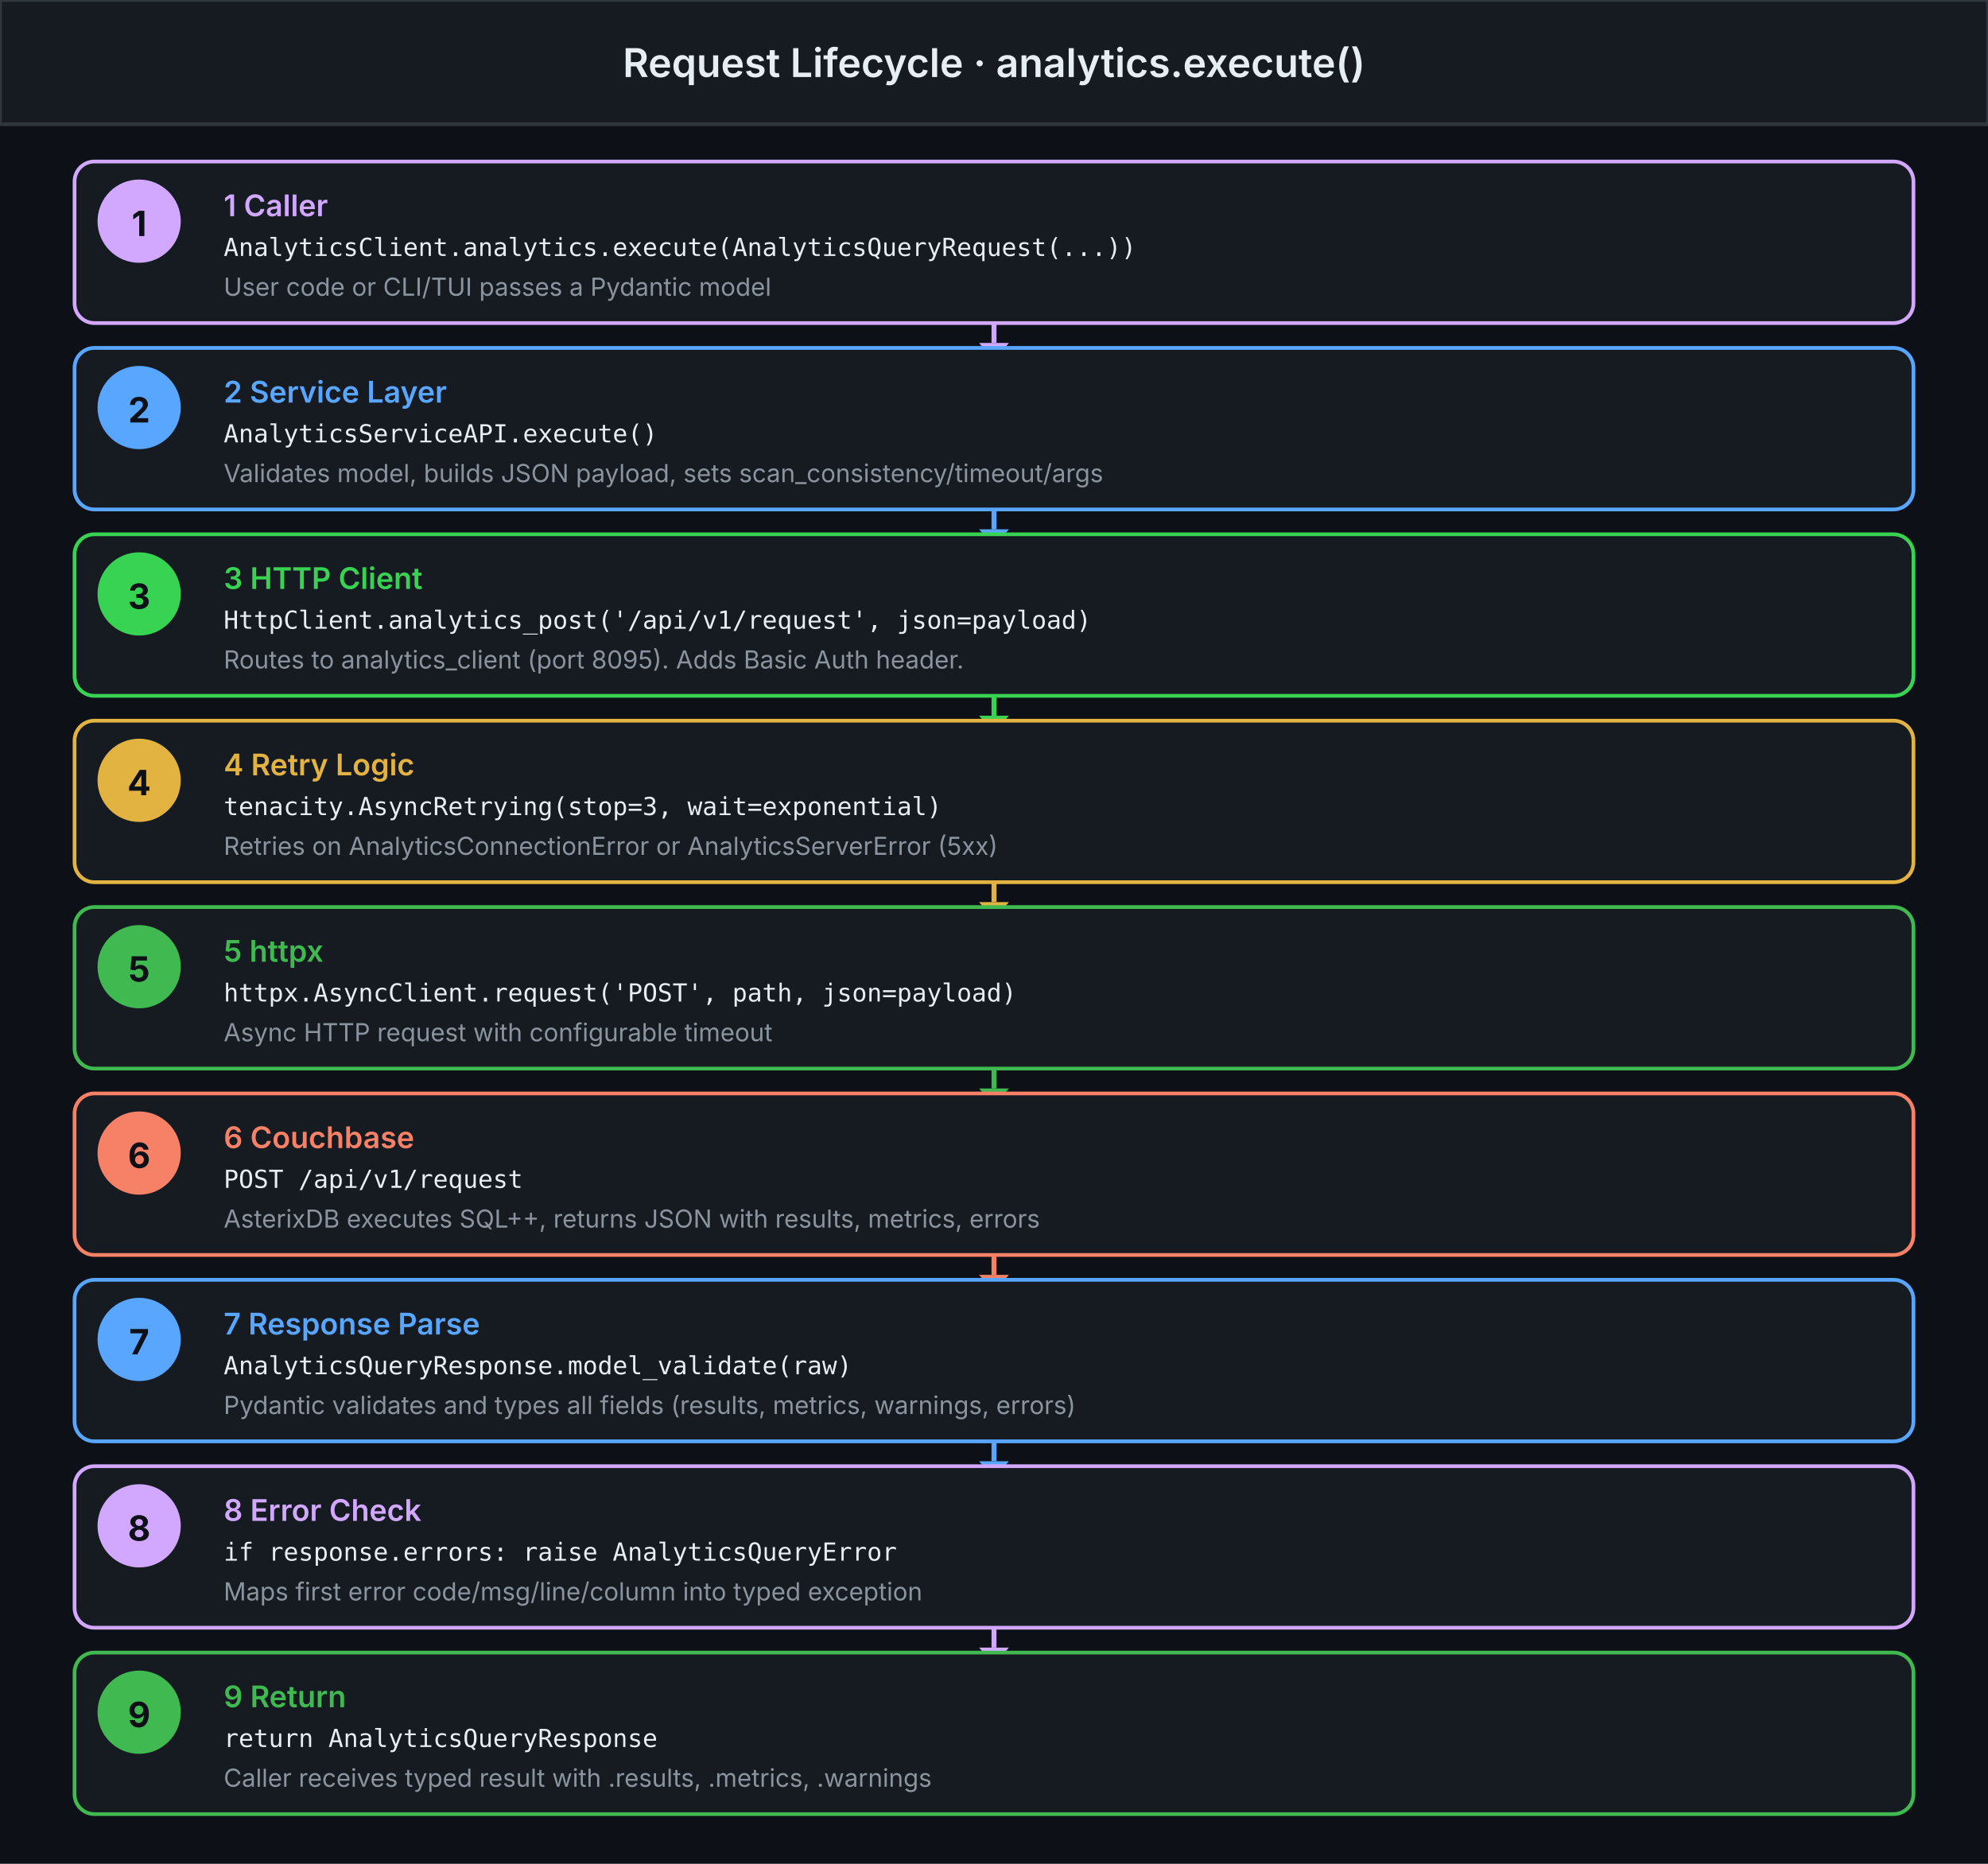
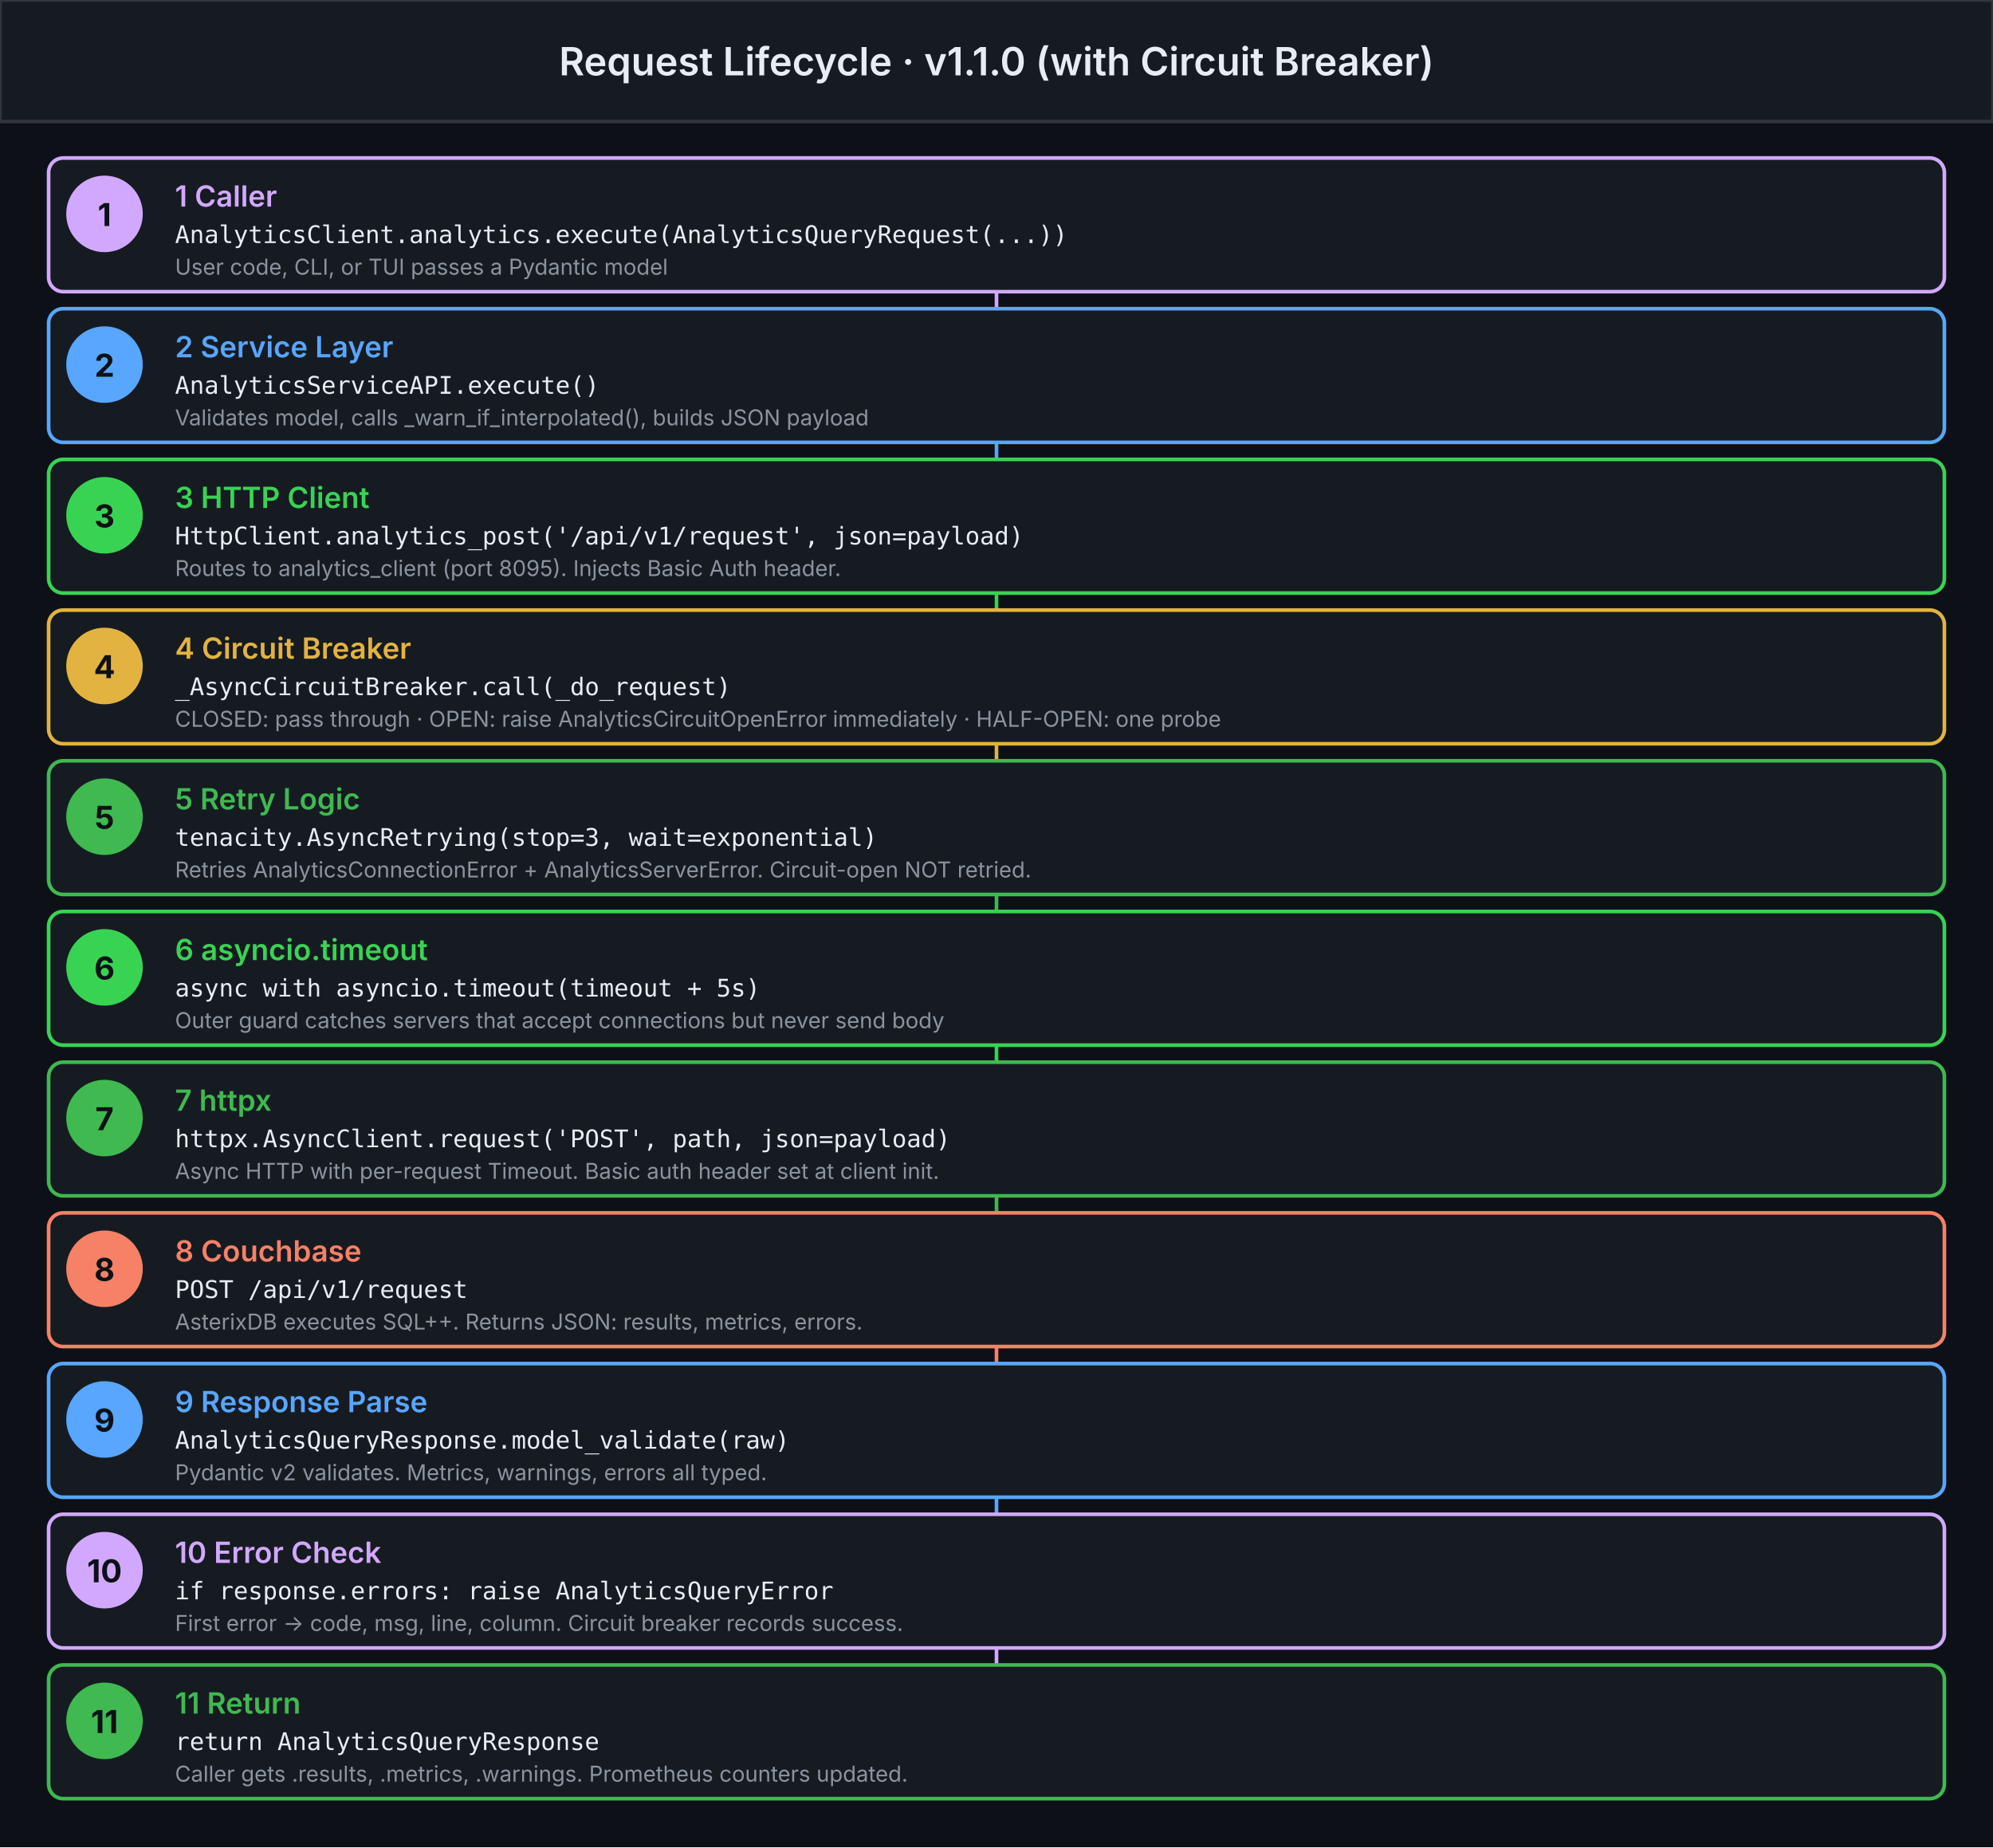
- <svg xmlns="http://www.w3.org/2000/svg" width="800" height="750" viewBox="0 0 800 750">
-   <rect width="800" height="750" fill="#0d1117" />
-   <rect x="0" y="0" width="800" height="50" fill="#161b22" stroke="#30363d" stroke-width="1.5" rx="0" opacity="1" />
-   <text x="400" y="31" fill="#e6edf3" font-size="16" text-anchor="middle" font-weight="600" font-family="Inter, Segoe UI, Arial, sans-serif">Request Lifecycle · analytics.execute()</text>
-   <rect x="30" y="65" width="740" height="65" fill="#161b22" stroke="#d2a8ff" stroke-width="1.5" rx="8" opacity="1" />
-   <rect x="40" y="73" width="32" height="32" fill="#d2a8ff" stroke="#d2a8ff" stroke-width="1.5" rx="16" opacity="1" />
-   <text x="56" y="95" fill="#0d1117" font-size="14" text-anchor="middle" font-weight="700" font-family="Inter, Segoe UI, Arial, sans-serif">1</text>
-   <text x="90" y="87" fill="#d2a8ff" font-size="12" text-anchor="start" font-weight="600" font-family="Inter, Segoe UI, Arial, sans-serif">1  Caller</text>
-   <text x="90" y="103" fill="#e6edf3" font-size="10" text-anchor="start" font-family="JetBrains Mono, Consolas, monospace">AnalyticsClient.analytics.execute(AnalyticsQueryRequest(...))</text>
-   <text x="90" y="119" fill="#8b949e" font-size="10" text-anchor="start" font-weight="normal" font-family="Inter, Segoe UI, Arial, sans-serif">User code or CLI/TUI passes a Pydantic model</text>
-   <line x1="400" y1="130" x2="400" y2="138" stroke="#d2a8ff" stroke-width="2" />
-   <polygon points="394,138 406,138 400,145" fill="#d2a8ff" />
-   <rect x="30" y="140" width="740" height="65" fill="#161b22" stroke="#58a6ff" stroke-width="1.5" rx="8" opacity="1" />
-   <rect x="40" y="148" width="32" height="32" fill="#58a6ff" stroke="#58a6ff" stroke-width="1.5" rx="16" opacity="1" />
-   <text x="56" y="170" fill="#0d1117" font-size="14" text-anchor="middle" font-weight="700" font-family="Inter, Segoe UI, Arial, sans-serif">2</text>
-   <text x="90" y="162" fill="#58a6ff" font-size="12" text-anchor="start" font-weight="600" font-family="Inter, Segoe UI, Arial, sans-serif">2  Service Layer</text>
-   <text x="90" y="178" fill="#e6edf3" font-size="10" text-anchor="start" font-family="JetBrains Mono, Consolas, monospace">AnalyticsServiceAPI.execute()</text>
-   <text x="90" y="194" fill="#8b949e" font-size="10" text-anchor="start" font-weight="normal" font-family="Inter, Segoe UI, Arial, sans-serif">Validates model, builds JSON payload, sets scan_consistency/timeout/args</text>
-   <line x1="400" y1="205" x2="400" y2="213" stroke="#58a6ff" stroke-width="2" />
-   <polygon points="394,213 406,213 400,220" fill="#58a6ff" />
-   <rect x="30" y="215" width="740" height="65" fill="#161b22" stroke="#39d353" stroke-width="1.5" rx="8" opacity="1" />
-   <rect x="40" y="223" width="32" height="32" fill="#39d353" stroke="#39d353" stroke-width="1.5" rx="16" opacity="1" />
-   <text x="56" y="245" fill="#0d1117" font-size="14" text-anchor="middle" font-weight="700" font-family="Inter, Segoe UI, Arial, sans-serif">3</text>
-   <text x="90" y="237" fill="#39d353" font-size="12" text-anchor="start" font-weight="600" font-family="Inter, Segoe UI, Arial, sans-serif">3  HTTP Client</text>
-   <text x="90" y="253" fill="#e6edf3" font-size="10" text-anchor="start" font-family="JetBrains Mono, Consolas, monospace">HttpClient.analytics_post('/api/v1/request', json=payload)</text>
-   <text x="90" y="269" fill="#8b949e" font-size="10" text-anchor="start" font-weight="normal" font-family="Inter, Segoe UI, Arial, sans-serif">Routes to analytics_client (port 8095). Adds Basic Auth header.</text>
-   <line x1="400" y1="280" x2="400" y2="288" stroke="#39d353" stroke-width="2" />
-   <polygon points="394,288 406,288 400,295" fill="#39d353" />
-   <rect x="30" y="290" width="740" height="65" fill="#161b22" stroke="#e3b341" stroke-width="1.5" rx="8" opacity="1" />
-   <rect x="40" y="298" width="32" height="32" fill="#e3b341" stroke="#e3b341" stroke-width="1.5" rx="16" opacity="1" />
-   <text x="56" y="320" fill="#0d1117" font-size="14" text-anchor="middle" font-weight="700" font-family="Inter, Segoe UI, Arial, sans-serif">4</text>
-   <text x="90" y="312" fill="#e3b341" font-size="12" text-anchor="start" font-weight="600" font-family="Inter, Segoe UI, Arial, sans-serif">4  Retry Logic</text>
-   <text x="90" y="328" fill="#e6edf3" font-size="10" text-anchor="start" font-family="JetBrains Mono, Consolas, monospace">tenacity.AsyncRetrying(stop=3, wait=exponential)</text>
-   <text x="90" y="344" fill="#8b949e" font-size="10" text-anchor="start" font-weight="normal" font-family="Inter, Segoe UI, Arial, sans-serif">Retries on AnalyticsConnectionError or AnalyticsServerError (5xx)</text>
-   <line x1="400" y1="355" x2="400" y2="363" stroke="#e3b341" stroke-width="2" />
-   <polygon points="394,363 406,363 400,370" fill="#e3b341" />
-   <rect x="30" y="365" width="740" height="65" fill="#161b22" stroke="#3fb950" stroke-width="1.5" rx="8" opacity="1" />
-   <rect x="40" y="373" width="32" height="32" fill="#3fb950" stroke="#3fb950" stroke-width="1.5" rx="16" opacity="1" />
-   <text x="56" y="395" fill="#0d1117" font-size="14" text-anchor="middle" font-weight="700" font-family="Inter, Segoe UI, Arial, sans-serif">5</text>
-   <text x="90" y="387" fill="#3fb950" font-size="12" text-anchor="start" font-weight="600" font-family="Inter, Segoe UI, Arial, sans-serif">5  httpx</text>
-   <text x="90" y="403" fill="#e6edf3" font-size="10" text-anchor="start" font-family="JetBrains Mono, Consolas, monospace">httpx.AsyncClient.request('POST', path, json=payload)</text>
-   <text x="90" y="419" fill="#8b949e" font-size="10" text-anchor="start" font-weight="normal" font-family="Inter, Segoe UI, Arial, sans-serif">Async HTTP request with configurable timeout</text>
-   <line x1="400" y1="430" x2="400" y2="438" stroke="#3fb950" stroke-width="2" />
-   <polygon points="394,438 406,438 400,445" fill="#3fb950" />
-   <rect x="30" y="440" width="740" height="65" fill="#161b22" stroke="#f78166" stroke-width="1.5" rx="8" opacity="1" />
-   <rect x="40" y="448" width="32" height="32" fill="#f78166" stroke="#f78166" stroke-width="1.5" rx="16" opacity="1" />
-   <text x="56" y="470" fill="#0d1117" font-size="14" text-anchor="middle" font-weight="700" font-family="Inter, Segoe UI, Arial, sans-serif">6</text>
-   <text x="90" y="462" fill="#f78166" font-size="12" text-anchor="start" font-weight="600" font-family="Inter, Segoe UI, Arial, sans-serif">6  Couchbase</text>
-   <text x="90" y="478" fill="#e6edf3" font-size="10" text-anchor="start" font-family="JetBrains Mono, Consolas, monospace">POST /api/v1/request</text>
-   <text x="90" y="494" fill="#8b949e" font-size="10" text-anchor="start" font-weight="normal" font-family="Inter, Segoe UI, Arial, sans-serif">AsterixDB executes SQL++, returns JSON with results, metrics, errors</text>
-   <line x1="400" y1="505" x2="400" y2="513" stroke="#f78166" stroke-width="2" />
-   <polygon points="394,513 406,513 400,520" fill="#f78166" />
-   <rect x="30" y="515" width="740" height="65" fill="#161b22" stroke="#58a6ff" stroke-width="1.5" rx="8" opacity="1" />
-   <rect x="40" y="523" width="32" height="32" fill="#58a6ff" stroke="#58a6ff" stroke-width="1.5" rx="16" opacity="1" />
-   <text x="56" y="545" fill="#0d1117" font-size="14" text-anchor="middle" font-weight="700" font-family="Inter, Segoe UI, Arial, sans-serif">7</text>
-   <text x="90" y="537" fill="#58a6ff" font-size="12" text-anchor="start" font-weight="600" font-family="Inter, Segoe UI, Arial, sans-serif">7  Response Parse</text>
-   <text x="90" y="553" fill="#e6edf3" font-size="10" text-anchor="start" font-family="JetBrains Mono, Consolas, monospace">AnalyticsQueryResponse.model_validate(raw)</text>
-   <text x="90" y="569" fill="#8b949e" font-size="10" text-anchor="start" font-weight="normal" font-family="Inter, Segoe UI, Arial, sans-serif">Pydantic validates and types all fields (results, metrics, warnings, errors)</text>
-   <line x1="400" y1="580" x2="400" y2="588" stroke="#58a6ff" stroke-width="2" />
-   <polygon points="394,588 406,588 400,595" fill="#58a6ff" />
-   <rect x="30" y="590" width="740" height="65" fill="#161b22" stroke="#d2a8ff" stroke-width="1.5" rx="8" opacity="1" />
-   <rect x="40" y="598" width="32" height="32" fill="#d2a8ff" stroke="#d2a8ff" stroke-width="1.5" rx="16" opacity="1" />
-   <text x="56" y="620" fill="#0d1117" font-size="14" text-anchor="middle" font-weight="700" font-family="Inter, Segoe UI, Arial, sans-serif">8</text>
-   <text x="90" y="612" fill="#d2a8ff" font-size="12" text-anchor="start" font-weight="600" font-family="Inter, Segoe UI, Arial, sans-serif">8  Error Check</text>
-   <text x="90" y="628" fill="#e6edf3" font-size="10" text-anchor="start" font-family="JetBrains Mono, Consolas, monospace">if response.errors: raise AnalyticsQueryError</text>
-   <text x="90" y="644" fill="#8b949e" font-size="10" text-anchor="start" font-weight="normal" font-family="Inter, Segoe UI, Arial, sans-serif">Maps first error code/msg/line/column into typed exception</text>
-   <line x1="400" y1="655" x2="400" y2="663" stroke="#d2a8ff" stroke-width="2" />
-   <polygon points="394,663 406,663 400,670" fill="#d2a8ff" />
-   <rect x="30" y="665" width="740" height="65" fill="#161b22" stroke="#3fb950" stroke-width="1.5" rx="8" opacity="1" />
-   <rect x="40" y="673" width="32" height="32" fill="#3fb950" stroke="#3fb950" stroke-width="1.5" rx="16" opacity="1" />
-   <text x="56" y="695" fill="#0d1117" font-size="14" text-anchor="middle" font-weight="700" font-family="Inter, Segoe UI, Arial, sans-serif">9</text>
-   <text x="90" y="687" fill="#3fb950" font-size="12" text-anchor="start" font-weight="600" font-family="Inter, Segoe UI, Arial, sans-serif">9  Return</text>
-   <text x="90" y="703" fill="#e6edf3" font-size="10" text-anchor="start" font-family="JetBrains Mono, Consolas, monospace">return AnalyticsQueryResponse</text>
-   <text x="90" y="719" fill="#8b949e" font-size="10" text-anchor="start" font-weight="normal" font-family="Inter, Segoe UI, Arial, sans-serif">Caller receives typed result with .results, .metrics, .warnings</text>
+ <svg xmlns="http://www.w3.org/2000/svg" width="820" height="760" viewBox="0 0 820 760">
+   <rect width="820" height="760" fill="#0d1117" />
+   <rect x="0" y="0" width="820" height="50" fill="#161b22" stroke="#30363d" stroke-width="1.5" rx="0" opacity="1" />
+   <text x="410" y="31" fill="#e6edf3" font-size="16" text-anchor="middle" font-weight="600" font-family="Inter, Segoe UI, Arial, sans-serif">Request Lifecycle · v1.1.0 (with Circuit Breaker)</text>
+   <rect x="20" y="65" width="780" height="55" fill="#161b22" stroke="#d2a8ff" stroke-width="1.5" rx="6" opacity="1" />
+   <rect x="28" y="73" width="30" height="30" fill="#d2a8ff" stroke="#d2a8ff" stroke-width="1.5" rx="15" opacity="1" />
+   <text x="43" y="93" fill="#0d1117" font-size="13" text-anchor="middle" font-weight="700" font-family="Inter, Segoe UI, Arial, sans-serif">1</text>
+   <text x="72" y="85" fill="#d2a8ff" font-size="12" text-anchor="start" font-weight="600" font-family="Inter, Segoe UI, Arial, sans-serif">1  Caller</text>
+   <text x="72" y="100" fill="#e6edf3" font-size="10" text-anchor="start" font-family="JetBrains Mono, Consolas, monospace">AnalyticsClient.analytics.execute(AnalyticsQueryRequest(...))</text>
+   <text x="72" y="113" fill="#8b949e" font-size="9" text-anchor="start" font-weight="normal" font-family="Inter, Segoe UI, Arial, sans-serif">User code, CLI, or TUI passes a Pydantic model</text>
+   <line x1="410" y1="120" x2="410" y2="128" stroke="#d2a8ff" stroke-width="1.5" />
+   <polygon points="404,128 416,128 410,135" fill="#d2a8ff" />
+   <rect x="20" y="127" width="780" height="55" fill="#161b22" stroke="#58a6ff" stroke-width="1.5" rx="6" opacity="1" />
+   <rect x="28" y="135" width="30" height="30" fill="#58a6ff" stroke="#58a6ff" stroke-width="1.5" rx="15" opacity="1" />
+   <text x="43" y="155" fill="#0d1117" font-size="13" text-anchor="middle" font-weight="700" font-family="Inter, Segoe UI, Arial, sans-serif">2</text>
+   <text x="72" y="147" fill="#58a6ff" font-size="12" text-anchor="start" font-weight="600" font-family="Inter, Segoe UI, Arial, sans-serif">2  Service Layer</text>
+   <text x="72" y="162" fill="#e6edf3" font-size="10" text-anchor="start" font-family="JetBrains Mono, Consolas, monospace">AnalyticsServiceAPI.execute()</text>
+   <text x="72" y="175" fill="#8b949e" font-size="9" text-anchor="start" font-weight="normal" font-family="Inter, Segoe UI, Arial, sans-serif">Validates model, calls _warn_if_interpolated(), builds JSON payload</text>
+   <line x1="410" y1="182" x2="410" y2="190" stroke="#58a6ff" stroke-width="1.5" />
+   <polygon points="404,190 416,190 410,197" fill="#58a6ff" />
+   <rect x="20" y="189" width="780" height="55" fill="#161b22" stroke="#39d353" stroke-width="1.5" rx="6" opacity="1" />
+   <rect x="28" y="197" width="30" height="30" fill="#39d353" stroke="#39d353" stroke-width="1.5" rx="15" opacity="1" />
+   <text x="43" y="217" fill="#0d1117" font-size="13" text-anchor="middle" font-weight="700" font-family="Inter, Segoe UI, Arial, sans-serif">3</text>
+   <text x="72" y="209" fill="#39d353" font-size="12" text-anchor="start" font-weight="600" font-family="Inter, Segoe UI, Arial, sans-serif">3  HTTP Client</text>
+   <text x="72" y="224" fill="#e6edf3" font-size="10" text-anchor="start" font-family="JetBrains Mono, Consolas, monospace">HttpClient.analytics_post('/api/v1/request', json=payload)</text>
+   <text x="72" y="237" fill="#8b949e" font-size="9" text-anchor="start" font-weight="normal" font-family="Inter, Segoe UI, Arial, sans-serif">Routes to analytics_client (port 8095). Injects Basic Auth header.</text>
+   <line x1="410" y1="244" x2="410" y2="252" stroke="#39d353" stroke-width="1.5" />
+   <polygon points="404,252 416,252 410,259" fill="#39d353" />
+   <rect x="20" y="251" width="780" height="55" fill="#161b22" stroke="#e3b341" stroke-width="1.5" rx="6" opacity="1" />
+   <rect x="28" y="259" width="30" height="30" fill="#e3b341" stroke="#e3b341" stroke-width="1.5" rx="15" opacity="1" />
+   <text x="43" y="279" fill="#0d1117" font-size="13" text-anchor="middle" font-weight="700" font-family="Inter, Segoe UI, Arial, sans-serif">4</text>
+   <text x="72" y="271" fill="#e3b341" font-size="12" text-anchor="start" font-weight="600" font-family="Inter, Segoe UI, Arial, sans-serif">4  Circuit Breaker</text>
+   <text x="72" y="286" fill="#e6edf3" font-size="10" text-anchor="start" font-family="JetBrains Mono, Consolas, monospace">_AsyncCircuitBreaker.call(_do_request)</text>
+   <text x="72" y="299" fill="#8b949e" font-size="9" text-anchor="start" font-weight="normal" font-family="Inter, Segoe UI, Arial, sans-serif">CLOSED: pass through · OPEN: raise AnalyticsCircuitOpenError immediately · HALF-OPEN: one probe</text>
+   <line x1="410" y1="306" x2="410" y2="314" stroke="#e3b341" stroke-width="1.5" />
+   <polygon points="404,314 416,314 410,321" fill="#e3b341" />
+   <rect x="20" y="313" width="780" height="55" fill="#161b22" stroke="#3fb950" stroke-width="1.5" rx="6" opacity="1" />
+   <rect x="28" y="321" width="30" height="30" fill="#3fb950" stroke="#3fb950" stroke-width="1.5" rx="15" opacity="1" />
+   <text x="43" y="341" fill="#0d1117" font-size="13" text-anchor="middle" font-weight="700" font-family="Inter, Segoe UI, Arial, sans-serif">5</text>
+   <text x="72" y="333" fill="#3fb950" font-size="12" text-anchor="start" font-weight="600" font-family="Inter, Segoe UI, Arial, sans-serif">5  Retry Logic</text>
+   <text x="72" y="348" fill="#e6edf3" font-size="10" text-anchor="start" font-family="JetBrains Mono, Consolas, monospace">tenacity.AsyncRetrying(stop=3, wait=exponential)</text>
+   <text x="72" y="361" fill="#8b949e" font-size="9" text-anchor="start" font-weight="normal" font-family="Inter, Segoe UI, Arial, sans-serif">Retries AnalyticsConnectionError + AnalyticsServerError. Circuit-open NOT retried.</text>
+   <line x1="410" y1="368" x2="410" y2="376" stroke="#3fb950" stroke-width="1.5" />
+   <polygon points="404,376 416,376 410,383" fill="#3fb950" />
+   <rect x="20" y="375" width="780" height="55" fill="#161b22" stroke="#39d353" stroke-width="1.5" rx="6" opacity="1" />
+   <rect x="28" y="383" width="30" height="30" fill="#39d353" stroke="#39d353" stroke-width="1.5" rx="15" opacity="1" />
+   <text x="43" y="403" fill="#0d1117" font-size="13" text-anchor="middle" font-weight="700" font-family="Inter, Segoe UI, Arial, sans-serif">6</text>
+   <text x="72" y="395" fill="#39d353" font-size="12" text-anchor="start" font-weight="600" font-family="Inter, Segoe UI, Arial, sans-serif">6  asyncio.timeout</text>
+   <text x="72" y="410" fill="#e6edf3" font-size="10" text-anchor="start" font-family="JetBrains Mono, Consolas, monospace">async with asyncio.timeout(timeout + 5s)</text>
+   <text x="72" y="423" fill="#8b949e" font-size="9" text-anchor="start" font-weight="normal" font-family="Inter, Segoe UI, Arial, sans-serif">Outer guard catches servers that accept connections but never send body</text>
+   <line x1="410" y1="430" x2="410" y2="438" stroke="#39d353" stroke-width="1.5" />
+   <polygon points="404,438 416,438 410,445" fill="#39d353" />
+   <rect x="20" y="437" width="780" height="55" fill="#161b22" stroke="#3fb950" stroke-width="1.5" rx="6" opacity="1" />
+   <rect x="28" y="445" width="30" height="30" fill="#3fb950" stroke="#3fb950" stroke-width="1.5" rx="15" opacity="1" />
+   <text x="43" y="465" fill="#0d1117" font-size="13" text-anchor="middle" font-weight="700" font-family="Inter, Segoe UI, Arial, sans-serif">7</text>
+   <text x="72" y="457" fill="#3fb950" font-size="12" text-anchor="start" font-weight="600" font-family="Inter, Segoe UI, Arial, sans-serif">7  httpx</text>
+   <text x="72" y="472" fill="#e6edf3" font-size="10" text-anchor="start" font-family="JetBrains Mono, Consolas, monospace">httpx.AsyncClient.request('POST', path, json=payload)</text>
+   <text x="72" y="485" fill="#8b949e" font-size="9" text-anchor="start" font-weight="normal" font-family="Inter, Segoe UI, Arial, sans-serif">Async HTTP with per-request Timeout. Basic auth header set at client init.</text>
+   <line x1="410" y1="492" x2="410" y2="500" stroke="#3fb950" stroke-width="1.5" />
+   <polygon points="404,500 416,500 410,507" fill="#3fb950" />
+   <rect x="20" y="499" width="780" height="55" fill="#161b22" stroke="#f78166" stroke-width="1.5" rx="6" opacity="1" />
+   <rect x="28" y="507" width="30" height="30" fill="#f78166" stroke="#f78166" stroke-width="1.5" rx="15" opacity="1" />
+   <text x="43" y="527" fill="#0d1117" font-size="13" text-anchor="middle" font-weight="700" font-family="Inter, Segoe UI, Arial, sans-serif">8</text>
+   <text x="72" y="519" fill="#f78166" font-size="12" text-anchor="start" font-weight="600" font-family="Inter, Segoe UI, Arial, sans-serif">8  Couchbase</text>
+   <text x="72" y="534" fill="#e6edf3" font-size="10" text-anchor="start" font-family="JetBrains Mono, Consolas, monospace">POST /api/v1/request</text>
+   <text x="72" y="547" fill="#8b949e" font-size="9" text-anchor="start" font-weight="normal" font-family="Inter, Segoe UI, Arial, sans-serif">AsterixDB executes SQL++. Returns JSON: results, metrics, errors.</text>
+   <line x1="410" y1="554" x2="410" y2="562" stroke="#f78166" stroke-width="1.5" />
+   <polygon points="404,562 416,562 410,569" fill="#f78166" />
+   <rect x="20" y="561" width="780" height="55" fill="#161b22" stroke="#58a6ff" stroke-width="1.5" rx="6" opacity="1" />
+   <rect x="28" y="569" width="30" height="30" fill="#58a6ff" stroke="#58a6ff" stroke-width="1.5" rx="15" opacity="1" />
+   <text x="43" y="589" fill="#0d1117" font-size="13" text-anchor="middle" font-weight="700" font-family="Inter, Segoe UI, Arial, sans-serif">9</text>
+   <text x="72" y="581" fill="#58a6ff" font-size="12" text-anchor="start" font-weight="600" font-family="Inter, Segoe UI, Arial, sans-serif">9  Response Parse</text>
+   <text x="72" y="596" fill="#e6edf3" font-size="10" text-anchor="start" font-family="JetBrains Mono, Consolas, monospace">AnalyticsQueryResponse.model_validate(raw)</text>
+   <text x="72" y="609" fill="#8b949e" font-size="9" text-anchor="start" font-weight="normal" font-family="Inter, Segoe UI, Arial, sans-serif">Pydantic v2 validates. Metrics, warnings, errors all typed.</text>
+   <line x1="410" y1="616" x2="410" y2="624" stroke="#58a6ff" stroke-width="1.5" />
+   <polygon points="404,624 416,624 410,631" fill="#58a6ff" />
+   <rect x="20" y="623" width="780" height="55" fill="#161b22" stroke="#d2a8ff" stroke-width="1.5" rx="6" opacity="1" />
+   <rect x="28" y="631" width="30" height="30" fill="#d2a8ff" stroke="#d2a8ff" stroke-width="1.5" rx="15" opacity="1" />
+   <text x="43" y="651" fill="#0d1117" font-size="13" text-anchor="middle" font-weight="700" font-family="Inter, Segoe UI, Arial, sans-serif">10</text>
+   <text x="72" y="643" fill="#d2a8ff" font-size="12" text-anchor="start" font-weight="600" font-family="Inter, Segoe UI, Arial, sans-serif">10 Error Check</text>
+   <text x="72" y="658" fill="#e6edf3" font-size="10" text-anchor="start" font-family="JetBrains Mono, Consolas, monospace">if response.errors: raise AnalyticsQueryError</text>
+   <text x="72" y="671" fill="#8b949e" font-size="9" text-anchor="start" font-weight="normal" font-family="Inter, Segoe UI, Arial, sans-serif">First error → code, msg, line, column. Circuit breaker records success.</text>
+   <line x1="410" y1="678" x2="410" y2="686" stroke="#d2a8ff" stroke-width="1.5" />
+   <polygon points="404,686 416,686 410,693" fill="#d2a8ff" />
+   <rect x="20" y="685" width="780" height="55" fill="#161b22" stroke="#3fb950" stroke-width="1.5" rx="6" opacity="1" />
+   <rect x="28" y="693" width="30" height="30" fill="#3fb950" stroke="#3fb950" stroke-width="1.5" rx="15" opacity="1" />
+   <text x="43" y="713" fill="#0d1117" font-size="13" text-anchor="middle" font-weight="700" font-family="Inter, Segoe UI, Arial, sans-serif">11</text>
+   <text x="72" y="705" fill="#3fb950" font-size="12" text-anchor="start" font-weight="600" font-family="Inter, Segoe UI, Arial, sans-serif">11 Return</text>
+   <text x="72" y="720" fill="#e6edf3" font-size="10" text-anchor="start" font-family="JetBrains Mono, Consolas, monospace">return AnalyticsQueryResponse</text>
+   <text x="72" y="733" fill="#8b949e" font-size="9" text-anchor="start" font-weight="normal" font-family="Inter, Segoe UI, Arial, sans-serif">Caller gets .results, .metrics, .warnings. Prometheus counters updated.</text>
</svg>
